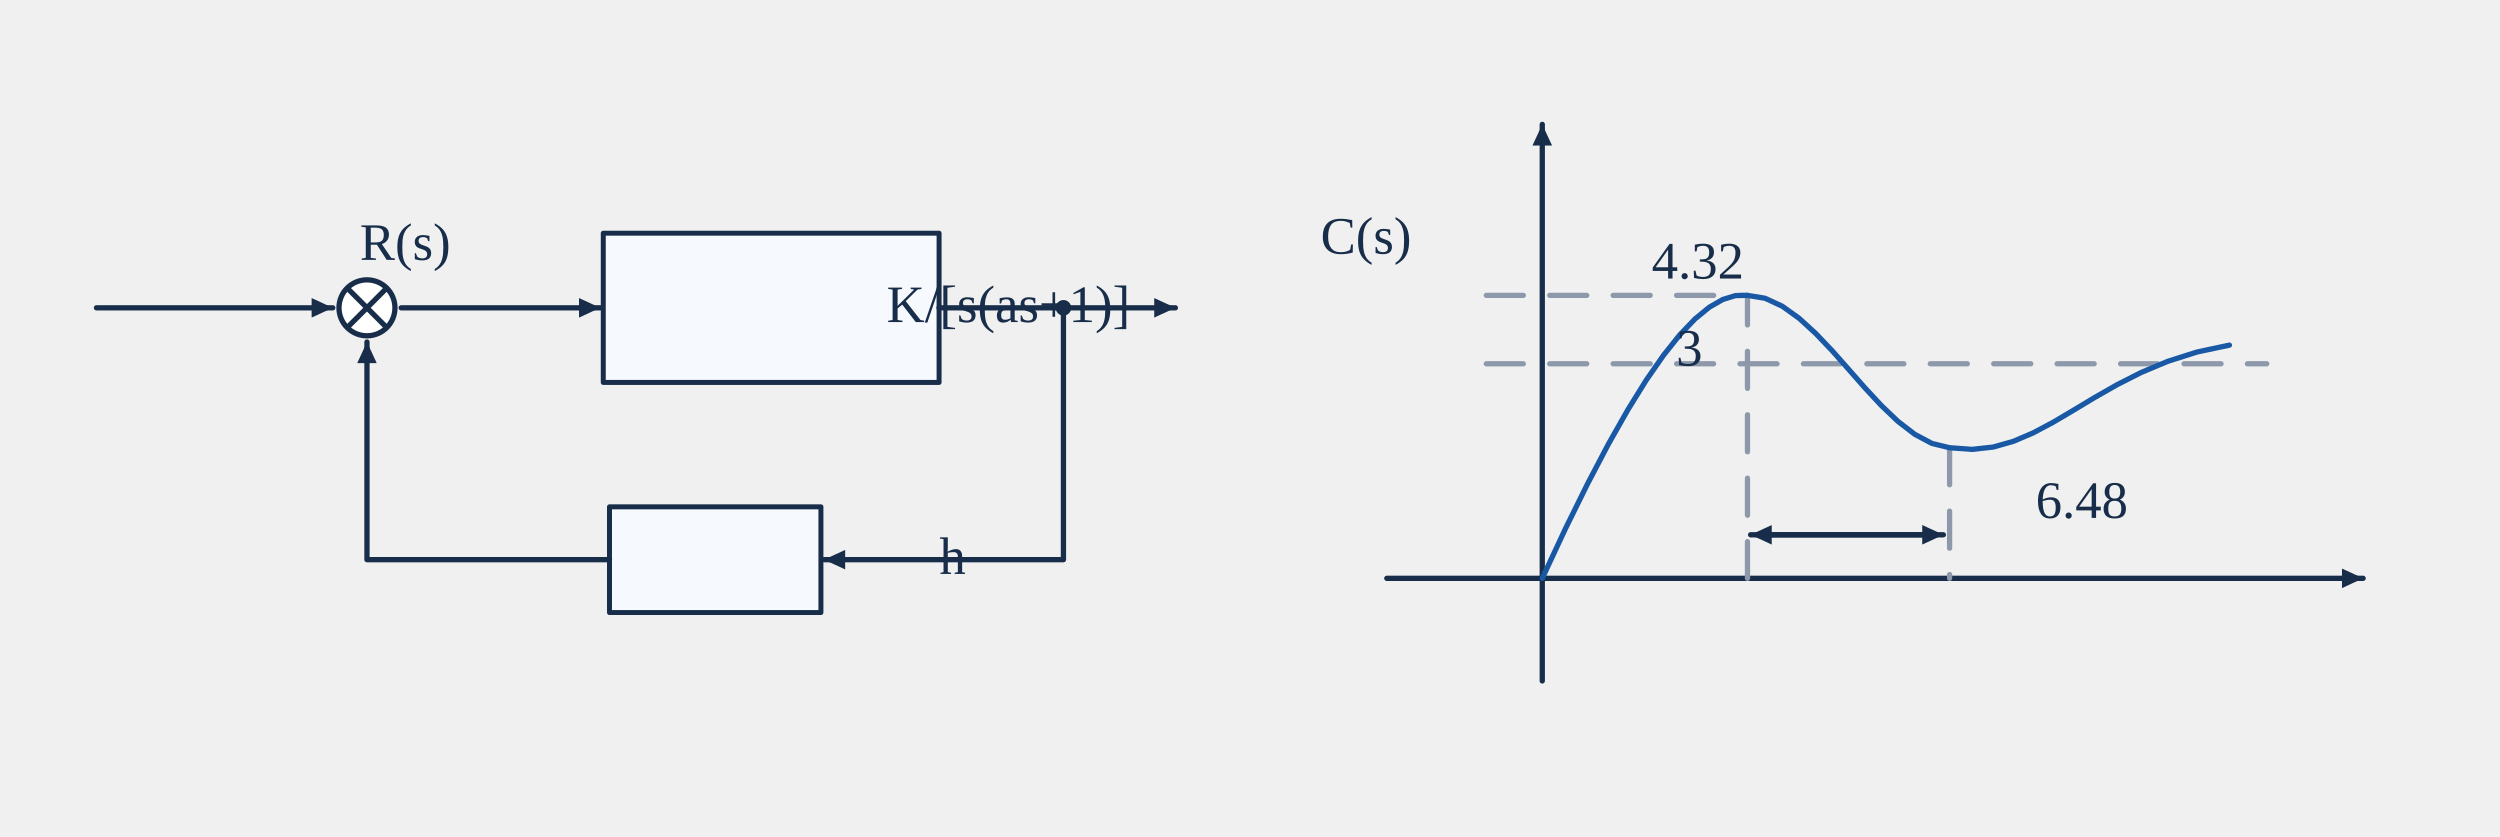
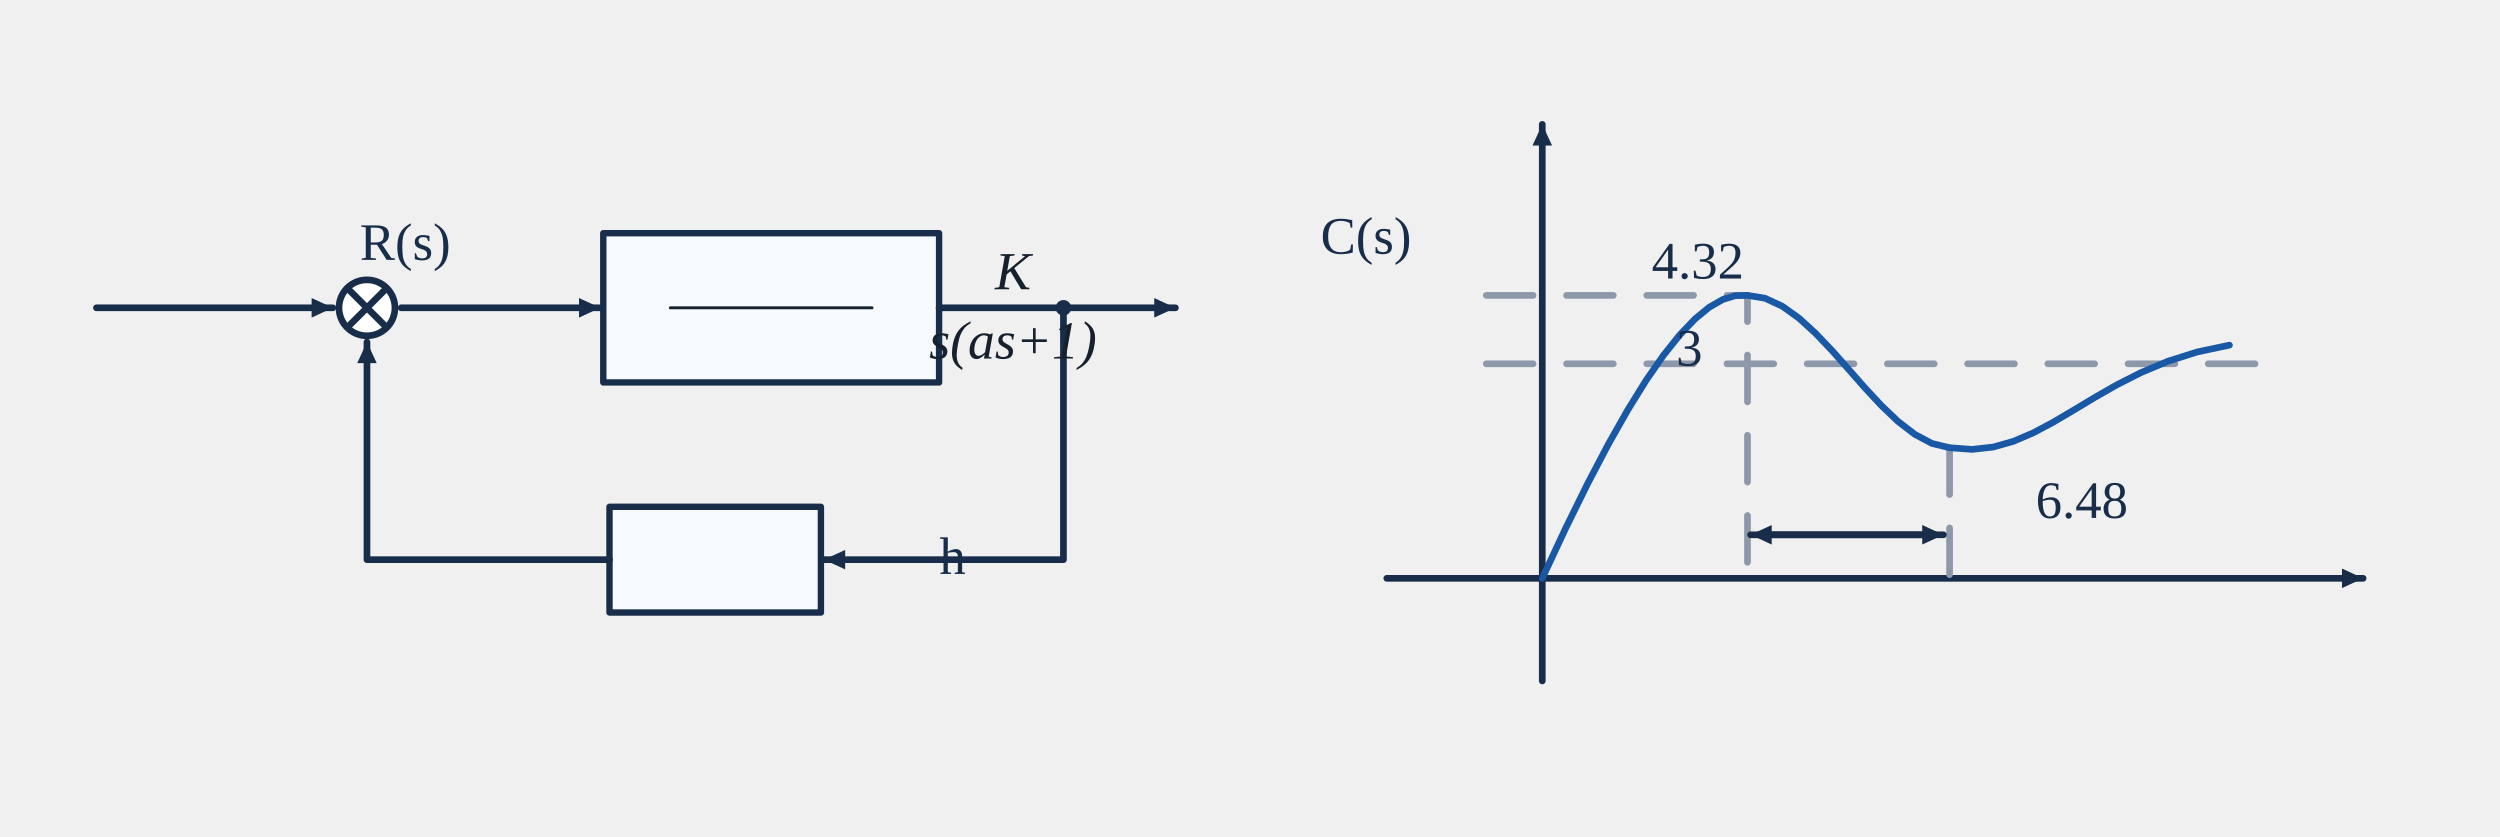
- <svg xmlns="http://www.w3.org/2000/svg" xmlns:ns1="http://schemas.microsoft.com/visio/2003/SVGExtensions/" width="11.167in" height="3.736in" viewBox="0 0 804 269" xml:space="preserve" color-interpolation-filters="sRGB" class="st10">
+ <svg xmlns="http://www.w3.org/2000/svg" xmlns:ns1="http://schemas.microsoft.com/visio/2003/SVGExtensions/" width="11.167in" height="3.736in" viewBox="0 0 804 269" xml:space="preserve" color-interpolation-filters="sRGB" class="st12">
  <ns1:documentProperties ns1:langID="2052" ns1:metric="true" ns1:viewMarkup="false" />
  <style type="text/css">
	
- 		.st1 {fill:#ffffff;stroke:#182d49;stroke-linecap:round;stroke-linejoin:round;stroke-width:1.7}
- 		.st2 {stroke:#182d49;stroke-linecap:round;stroke-linejoin:round;stroke-width:1.7}
+ 		.st1 {fill:#ffffff;stroke:#182d49;stroke-linecap:round;stroke-linejoin:round;stroke-width:2.15}
+ 		.st2 {stroke:#182d49;stroke-linecap:round;stroke-linejoin:round;stroke-width:2.15}
		.st3 {fill:none;stroke:none;stroke-linecap:round;stroke-linejoin:round;stroke-width:0.75}
		.st4 {fill:#182d49;font-family:"Times New Roman", "Liberation Serif", SimSun, "宋体", "Noto Serif CJK SC", serif;font-size:1.167em}
- 		.st5 {fill:#f6f9fd;stroke:#182d49;stroke-linecap:round;stroke-linejoin:round;stroke-width:1.6}
+ 		.st5 {fill:#f6f9fd;stroke:#182d49;stroke-linecap:round;stroke-linejoin:round;stroke-width:2.05}
		.st6 {fill:#182d49;font-family:"Times New Roman", "Liberation Serif", SimSun, "宋体", "Noto Serif CJK SC", serif;font-size:1.413em}
		.st7 {fill:#182d49;stroke:none;stroke-linecap:round;stroke-linejoin:round;stroke-width:0.75}
- 		.st8 {stroke:#8d98ab;stroke-dasharray:11.9,8.5;stroke-linecap:round;stroke-linejoin:round;stroke-width:1.7}
- 		.st9 {stroke:#1858a5;stroke-linecap:round;stroke-linejoin:round;stroke-width:1.7}
- 		.st10 {fill:none;fill-rule:evenodd;font-size:12px;overflow:visible;stroke-linecap:square;stroke-miterlimit:3}
+ 		.st8 {stroke:#8d98ab;stroke-dasharray:15.05,10.75;stroke-linecap:round;stroke-linejoin:round;stroke-width:2.15}
+ 		.st9 {stroke:#1858a5;stroke-linecap:round;stroke-linejoin:round;stroke-width:2.15}
+ 		.st10 {fill:#17212d;font-family:"Times New Roman", "Liberation Serif", SimSun, "宋体", "Noto Serif CJK SC", serif;font-size:1.44em;font-style:italic}
+ 		.st11 {stroke:#17212d;stroke-linecap:round;stroke-linejoin:round;stroke-width:0.95}
+ 		.st12 {fill:none;fill-rule:evenodd;font-size:12px;overflow:visible;stroke-linecap:square;stroke-miterlimit:3}
	
	</style>
-   <g ns1:mID="58" ns1:index="56" ns1:groupContext="foregroundPage">
+   <g ns1:mID="58" ns1:index="49" ns1:groupContext="foregroundPage">
    <ns1:pageProperties ns1:drawingScale="0.0393701" ns1:pageScale="0.0393701" ns1:drawingUnits="24" ns1:shadowOffsetX="8.50394" ns1:shadowOffsetY="-8.50394" />
    <g id="shape1-1" ns1:mID="1" ns1:groupContext="shape" transform="translate(109,-161)">
      <ellipse cx="9" cy="260" rx="9" ry="9" class="st1" />
    </g>
    <g id="shape2-3" ns1:mID="2" ns1:groupContext="shape" transform="translate(302.212,-97.2117) rotate(45)">
      <path d="M0 269 L16.97 269" class="st2" />
    </g>
    <g id="shape3-6" ns1:mID="3" ns1:groupContext="shape" transform="translate(-78.2117,-85.2117) rotate(-45)">
      <path d="M0 269 L16.97 269" class="st2" />
    </g>
    <g id="shape4-9" ns1:mID="4" ns1:groupContext="shape" transform="translate(121.211,-134.3)">
      <ns1:textBlock ns1:margins="rect(4,4,4,4)" ns1:tabSpace="42.5197" />
      <ns1:textRect cx="15.789" cy="257.8" width="31.58" height="22.4" />
      <rect x="0" y="246.6" width="31.578" height="22.4" class="st3" />
      <text x="10.56" y="262.06" class="st4" ns1:langID="2052">
        <ns1:paragraph ns1:horizAlign="1" />
        <ns1:tabList />−</text>
    </g>
    <g id="shape5-12" ns1:mID="5" ns1:groupContext="shape" transform="translate(194,-146)">
      <rect x="0" y="221" width="108" height="48" class="st5" />
    </g>
    <g id="shape6-14" ns1:mID="6" ns1:groupContext="shape" transform="translate(196.662,-156.935)">
-       <ns1:textBlock ns1:margins="rect(4,4,4,4)" ns1:tabSpace="42.5197" />
-       <ns1:textRect cx="51.338" cy="255.435" width="102.68" height="27.13" />
      <rect x="0" y="241.87" width="102.676" height="27.13" class="st3" />
-       <text x="12.18" y="260.52" class="st6" ns1:langID="2052">
-         <ns1:paragraph ns1:horizAlign="1" />
-         <ns1:tabList />K/[s(as+1)]</text>
    </g>
-     <g id="shape7-17" ns1:mID="7" ns1:groupContext="shape" transform="translate(196,-72)">
+     <g id="shape7-16" ns1:mID="7" ns1:groupContext="shape" transform="translate(196,-72)">
      <rect x="0" y="235" width="68" height="34" class="st5" />
    </g>
-     <g id="shape8-19" ns1:mID="8" ns1:groupContext="shape" transform="translate(214.187,-75.9348)">
+     <g id="shape8-18" ns1:mID="8" ns1:groupContext="shape" transform="translate(214.187,-75.9348)">
      <ns1:textBlock ns1:margins="rect(4,4,4,4)" ns1:tabSpace="42.5197" />
      <ns1:textRect cx="15.845" cy="255.435" width="31.69" height="27.13" />
      <rect x="0" y="241.87" width="31.689" height="27.13" class="st3" />
      <text x="11.61" y="260.52" class="st6" ns1:langID="2052">
        <ns1:paragraph ns1:horizAlign="1" />
        <ns1:tabList />h</text>
    </g>
-     <g id="shape9-22" ns1:mID="9" ns1:groupContext="shape" transform="translate(31,-170)">
+     <g id="shape9-21" ns1:mID="9" ns1:groupContext="shape" transform="translate(31,-170)">
      <path d="M0 269 L76 269" class="st2" />
    </g>
-     <g id="shape10-25" ns1:mID="10" ns1:groupContext="shape" transform="translate(100.2,-166.855)">
+     <g id="shape10-24" ns1:mID="10" ns1:groupContext="shape" transform="translate(100.2,-166.855)">
      <path d="M6.8 265.85 L0 269 L0 262.71 L6.8 265.85 Z" class="st7" />
    </g>
-     <g id="shape11-27" ns1:mID="11" ns1:groupContext="shape" transform="translate(129,-170)">
+     <g id="shape11-26" ns1:mID="11" ns1:groupContext="shape" transform="translate(129,-170)">
      <path d="M0 269 L64 269" class="st2" />
    </g>
-     <g id="shape12-30" ns1:mID="12" ns1:groupContext="shape" transform="translate(186.2,-166.855)">
+     <g id="shape12-29" ns1:mID="12" ns1:groupContext="shape" transform="translate(186.2,-166.855)">
      <path d="M6.8 265.85 L0 269 L0 262.71 L6.8 265.85 Z" class="st7" />
    </g>
-     <g id="shape13-32" ns1:mID="13" ns1:groupContext="shape" transform="translate(302,-170)">
+     <g id="shape13-31" ns1:mID="13" ns1:groupContext="shape" transform="translate(302,-170)">
      <path d="M0 269 L76 269" class="st2" />
    </g>
-     <g id="shape14-35" ns1:mID="14" ns1:groupContext="shape" transform="translate(371.2,-166.855)">
+     <g id="shape14-34" ns1:mID="14" ns1:groupContext="shape" transform="translate(371.2,-166.855)">
      <path d="M6.8 265.85 L0 269 L0 262.71 L6.8 265.85 Z" class="st7" />
    </g>
-     <g id="shape15-37" ns1:mID="15" ns1:groupContext="shape" transform="translate(265,-89)">
+     <g id="shape15-36" ns1:mID="15" ns1:groupContext="shape" transform="translate(265,-89)">
      <path d="M77 188 L77 269 L0 269" class="st2" />
    </g>
-     <g id="shape16-40" ns1:mID="16" ns1:groupContext="shape" transform="translate(265,-85.855)">
+     <g id="shape16-39" ns1:mID="16" ns1:groupContext="shape" transform="translate(265,-85.855)">
      <path d="M0 265.85 L6.8 262.71 L6.8 269 L0 265.85 Z" class="st7" />
    </g>
-     <g id="shape17-42" ns1:mID="17" ns1:groupContext="shape" transform="translate(118,-89)">
+     <g id="shape17-41" ns1:mID="17" ns1:groupContext="shape" transform="translate(118,-89)">
      <path d="M78 269 L0 269 L0 199" class="st2" />
    </g>
-     <g id="shape18-45" ns1:mID="18" ns1:groupContext="shape" transform="translate(114.855,-152.2)">
+     <g id="shape18-44" ns1:mID="18" ns1:groupContext="shape" transform="translate(114.855,-152.2)">
      <path d="M3.14 262.2 L6.29 269 L0 269 L3.14 262.2 Z" class="st7" />
    </g>
-     <g id="shape19-47" ns1:mID="19" ns1:groupContext="shape" transform="translate(339.5,-167.5)">
+     <g id="shape19-46" ns1:mID="19" ns1:groupContext="shape" transform="translate(339.5,-167.5)">
      <ellipse cx="2.5" cy="266.5" rx="2.5" ry="2.5" class="st7" />
    </g>
-     <g id="shape20-49" ns1:mID="20" ns1:groupContext="shape" transform="translate(29.2134,-176.935)">
+     <g id="shape20-48" ns1:mID="20" ns1:groupContext="shape" transform="translate(29.2134,-176.935)">
      <ns1:textBlock ns1:margins="rect(4,4,4,4)" ns1:tabSpace="42.5197" />
      <ns1:textRect cx="24.787" cy="255.435" width="49.58" height="27.13" />
      <rect x="0" y="241.87" width="49.573" height="27.13" class="st3" />
      <text x="10.19" y="260.52" class="st6" ns1:langID="2052">
        <ns1:paragraph ns1:horizAlign="1" />
        <ns1:tabList />R(s)</text>
    </g>
-     <g id="shape21-52" ns1:mID="21" ns1:groupContext="shape" transform="translate(338.034,-178.935)">
+     <g id="shape21-51" ns1:mID="21" ns1:groupContext="shape" transform="translate(338.034,-178.935)">
      <ns1:textBlock ns1:margins="rect(4,4,4,4)" ns1:tabSpace="42.5197" />
      <ns1:textRect cx="24.966" cy="255.435" width="49.94" height="27.13" />
      <rect x="0" y="241.87" width="49.933" height="27.13" class="st3" />
      <text x="10.37" y="260.52" class="st6" ns1:langID="2052">
        <ns1:paragraph ns1:horizAlign="1" />
        <ns1:tabList />C(s)</text>
    </g>
-     <g id="shape22-55" ns1:mID="22" ns1:groupContext="shape" transform="translate(446,-83)">
+     <g id="shape22-54" ns1:mID="22" ns1:groupContext="shape" transform="translate(446,-83)">
      <path d="M0 269 L314 269" class="st2" />
    </g>
-     <g id="shape23-58" ns1:mID="23" ns1:groupContext="shape" transform="translate(753.2,-79.855)">
+     <g id="shape23-57" ns1:mID="23" ns1:groupContext="shape" transform="translate(753.2,-79.855)">
      <path d="M6.8 265.85 L0 269 L0 262.71 L6.8 265.85 Z" class="st7" />
    </g>
-     <g id="shape24-60" ns1:mID="24" ns1:groupContext="shape" transform="translate(227,219) rotate(-90)">
+     <g id="shape24-59" ns1:mID="24" ns1:groupContext="shape" transform="translate(227,219) rotate(-90)">
      <path d="M0 269 L179 269" class="st2" />
    </g>
-     <g id="shape25-63" ns1:mID="25" ns1:groupContext="shape" transform="translate(492.855,-222.2)">
+     <g id="shape25-62" ns1:mID="25" ns1:groupContext="shape" transform="translate(492.855,-222.2)">
      <path d="M3.14 262.2 L6.29 269 L0 269 L3.14 262.2 Z" class="st7" />
    </g>
-     <g id="shape26-65" ns1:mID="26" ns1:groupContext="shape" transform="translate(478,-83)">
+     <g id="shape26-64" ns1:mID="26" ns1:groupContext="shape" transform="translate(478,-83)">
      <path d="M0 178 L84 178 L84 269" class="st8" />
    </g>
-     <g id="shape27-68" ns1:mID="27" ns1:groupContext="shape" transform="translate(478,-152)">
+     <g id="shape27-67" ns1:mID="27" ns1:groupContext="shape" transform="translate(478,-152)">
      <path d="M0 269 L251 269" class="st8" />
    </g>
-     <g id="shape28-71" ns1:mID="28" ns1:groupContext="shape" transform="translate(896,144) rotate(90)">
+     <g id="shape28-70" ns1:mID="28" ns1:groupContext="shape" transform="translate(896,144) rotate(90)">
      <path d="M0 269 L42 269" class="st8" />
    </g>
-     <g id="shape29-74" ns1:mID="29" ns1:groupContext="shape" transform="translate(496,-83)">
+     <g id="shape29-73" ns1:mID="29" ns1:groupContext="shape" transform="translate(496,-83)">
      <path d="M0 269 L7.52 252.89 L14.61 238.51 L21.28 225.81 L27.56 214.74 L33.45 205.24 L39 197.25 L44.21 190.72 L49.11        185.59 L53.72 181.81 L58.06 179.32 L62.14 178.07 L66 178 L71.67 178.93 L77.2 181.49 L82.62 185.38 L87.96        190.26 L93.25 195.82 L98.5 201.75 L103.75 207.72 L109.04 213.41 L114.37 218.5 L119.8 222.68 L125.33 225.62        L131 227 L138.23 227.53 L145.03 226.78 L151.53 224.94 L157.89 222.22 L164.25 218.84 L170.75 215 L177.55        210.91 L184.78 206.78 L192.59 202.81 L201.14 199.22 L210.56 196.22 L221 194" class="st9" />
    </g>
-     <g id="shape30-77" ns1:mID="30" ns1:groupContext="shape" transform="translate(566,-97)">
+     <g id="shape30-76" ns1:mID="30" ns1:groupContext="shape" transform="translate(566,-97)">
      <path d="M0 269 L59 269" class="st2" />
    </g>
-     <g id="shape31-80" ns1:mID="31" ns1:groupContext="shape" transform="translate(618.2,-93.855)">
+     <g id="shape31-79" ns1:mID="31" ns1:groupContext="shape" transform="translate(618.2,-93.855)">
      <path d="M6.8 265.85 L0 269 L0 262.71 L6.8 265.85 Z" class="st7" />
    </g>
-     <g id="shape32-82" ns1:mID="32" ns1:groupContext="shape" transform="translate(622,441) rotate(180)">
+     <g id="shape32-81" ns1:mID="32" ns1:groupContext="shape" transform="translate(622,441) rotate(180)">
      <path d="M0 269 L59 269" class="st2" />
    </g>
-     <g id="shape33-85" ns1:mID="33" ns1:groupContext="shape" transform="translate(563,-93.855)">
+     <g id="shape33-84" ns1:mID="33" ns1:groupContext="shape" transform="translate(563,-93.855)">
      <path d="M0 265.85 L6.8 262.71 L6.8 269 L0 265.85 Z" class="st7" />
    </g>
-     <g id="shape34-87" ns1:mID="34" ns1:groupContext="shape" transform="translate(442.292,-170.935)">
+     <g id="shape34-86" ns1:mID="34" ns1:groupContext="shape" transform="translate(442.292,-170.935)">
      <ns1:textBlock ns1:margins="rect(4,4,4,4)" ns1:tabSpace="42.5197" />
      <ns1:textRect cx="27.429" cy="255.435" width="54.86" height="27.13" />
      <rect x="0" y="241.87" width="54.858" height="27.13" class="st3" />
      <text x="12.59" y="260.52" class="st6" ns1:langID="2052">
        <ns1:paragraph ns1:horizAlign="1" />
        <ns1:tabList />4.32</text>
    </g>
-     <g id="shape35-90" ns1:mID="35" ns1:groupContext="shape" transform="translate(451.43,-142.935)">
+     <g id="shape35-89" ns1:mID="35" ns1:groupContext="shape" transform="translate(451.43,-142.935)">
      <ns1:textBlock ns1:margins="rect(4,4,4,4)" ns1:tabSpace="42.5197" />
      <ns1:textRect cx="15.57" cy="255.435" width="31.15" height="27.13" />
      <rect x="0" y="241.87" width="31.141" height="27.13" class="st3" />
      <text x="11.33" y="260.52" class="st6" ns1:langID="2052">
        <ns1:paragraph ns1:horizAlign="1" />
        <ns1:tabList />3</text>
    </g>
-     <g id="shape36-93" ns1:mID="36" ns1:groupContext="shape" transform="translate(566.397,-93.9348)">
+     <g id="shape36-92" ns1:mID="36" ns1:groupContext="shape" transform="translate(566.397,-93.9348)">
      <ns1:textBlock ns1:margins="rect(4,4,4,4)" ns1:tabSpace="42.5197" />
      <ns1:textRect cx="26.823" cy="255.435" width="53.65" height="27.13" />
      <rect x="0" y="241.87" width="53.647" height="27.13" class="st3" />
      <text x="11.99" y="260.52" class="st6" ns1:langID="2052">
        <ns1:paragraph ns1:horizAlign="1" />
        <ns1:tabList />6.48</text>
    </g>
-     <g id="shape37-96" ns1:mID="37" ns1:groupContext="shape" transform="translate(745.097,-55.9348)">
+     <g id="shape37-95" ns1:mID="37" ns1:groupContext="shape" transform="translate(745.097,-55.9348)">
      <ns1:textBlock ns1:margins="rect(4,4,4,4)" ns1:tabSpace="42.5197" />
      <ns1:textRect cx="14.028" cy="255.435" width="28.06" height="27.13" />
      <rect x="0" y="241.87" width="28.056" height="27.13" class="st3" />
      <text x="11.67" y="260.52" class="st6" ns1:langID="2052">
        <ns1:paragraph ns1:horizAlign="1" />
        <ns1:tabList />t</text>
    </g>
+     <g id="shape38-98" ns1:mID="38" ns1:groupContext="shape" transform="translate(194,-175.016)">
+       <ns1:textBlock ns1:margins="rect(4,4,4,4)" ns1:tabSpace="42.5197" />
+       <ns1:textRect cx="54" cy="262.88" width="108" height="12.24" />
+       <rect x="0" y="256.76" width="108" height="12.24" class="st3" />
+       <text x="48.24" y="268.06" class="st10" ns1:langID="2052">
+         <ns1:paragraph ns1:horizAlign="1" />
+         <ns1:tabList />K</text>
+     </g>
+     <g id="shape39-101" ns1:mID="39" ns1:groupContext="shape" transform="translate(194,-152.744)">
+       <ns1:textBlock ns1:margins="rect(4,4,4,4)" ns1:tabSpace="42.5197" />
+       <ns1:textRect cx="54" cy="262.88" width="108" height="12.24" />
+       <rect x="0" y="256.76" width="108" height="12.24" class="st3" />
+       <text x="27.05" y="268.06" class="st10" ns1:langID="2052">
+         <ns1:paragraph ns1:horizAlign="1" />
+         <ns1:tabList />s(as+1)</text>
+     </g>
+     <g id="shape40-104" ns1:mID="40" ns1:groupContext="shape" transform="translate(215.574,-170)">
+       <path d="M0 269 L64.85 269" class="st11" />
+     </g>
  </g>
</svg>
